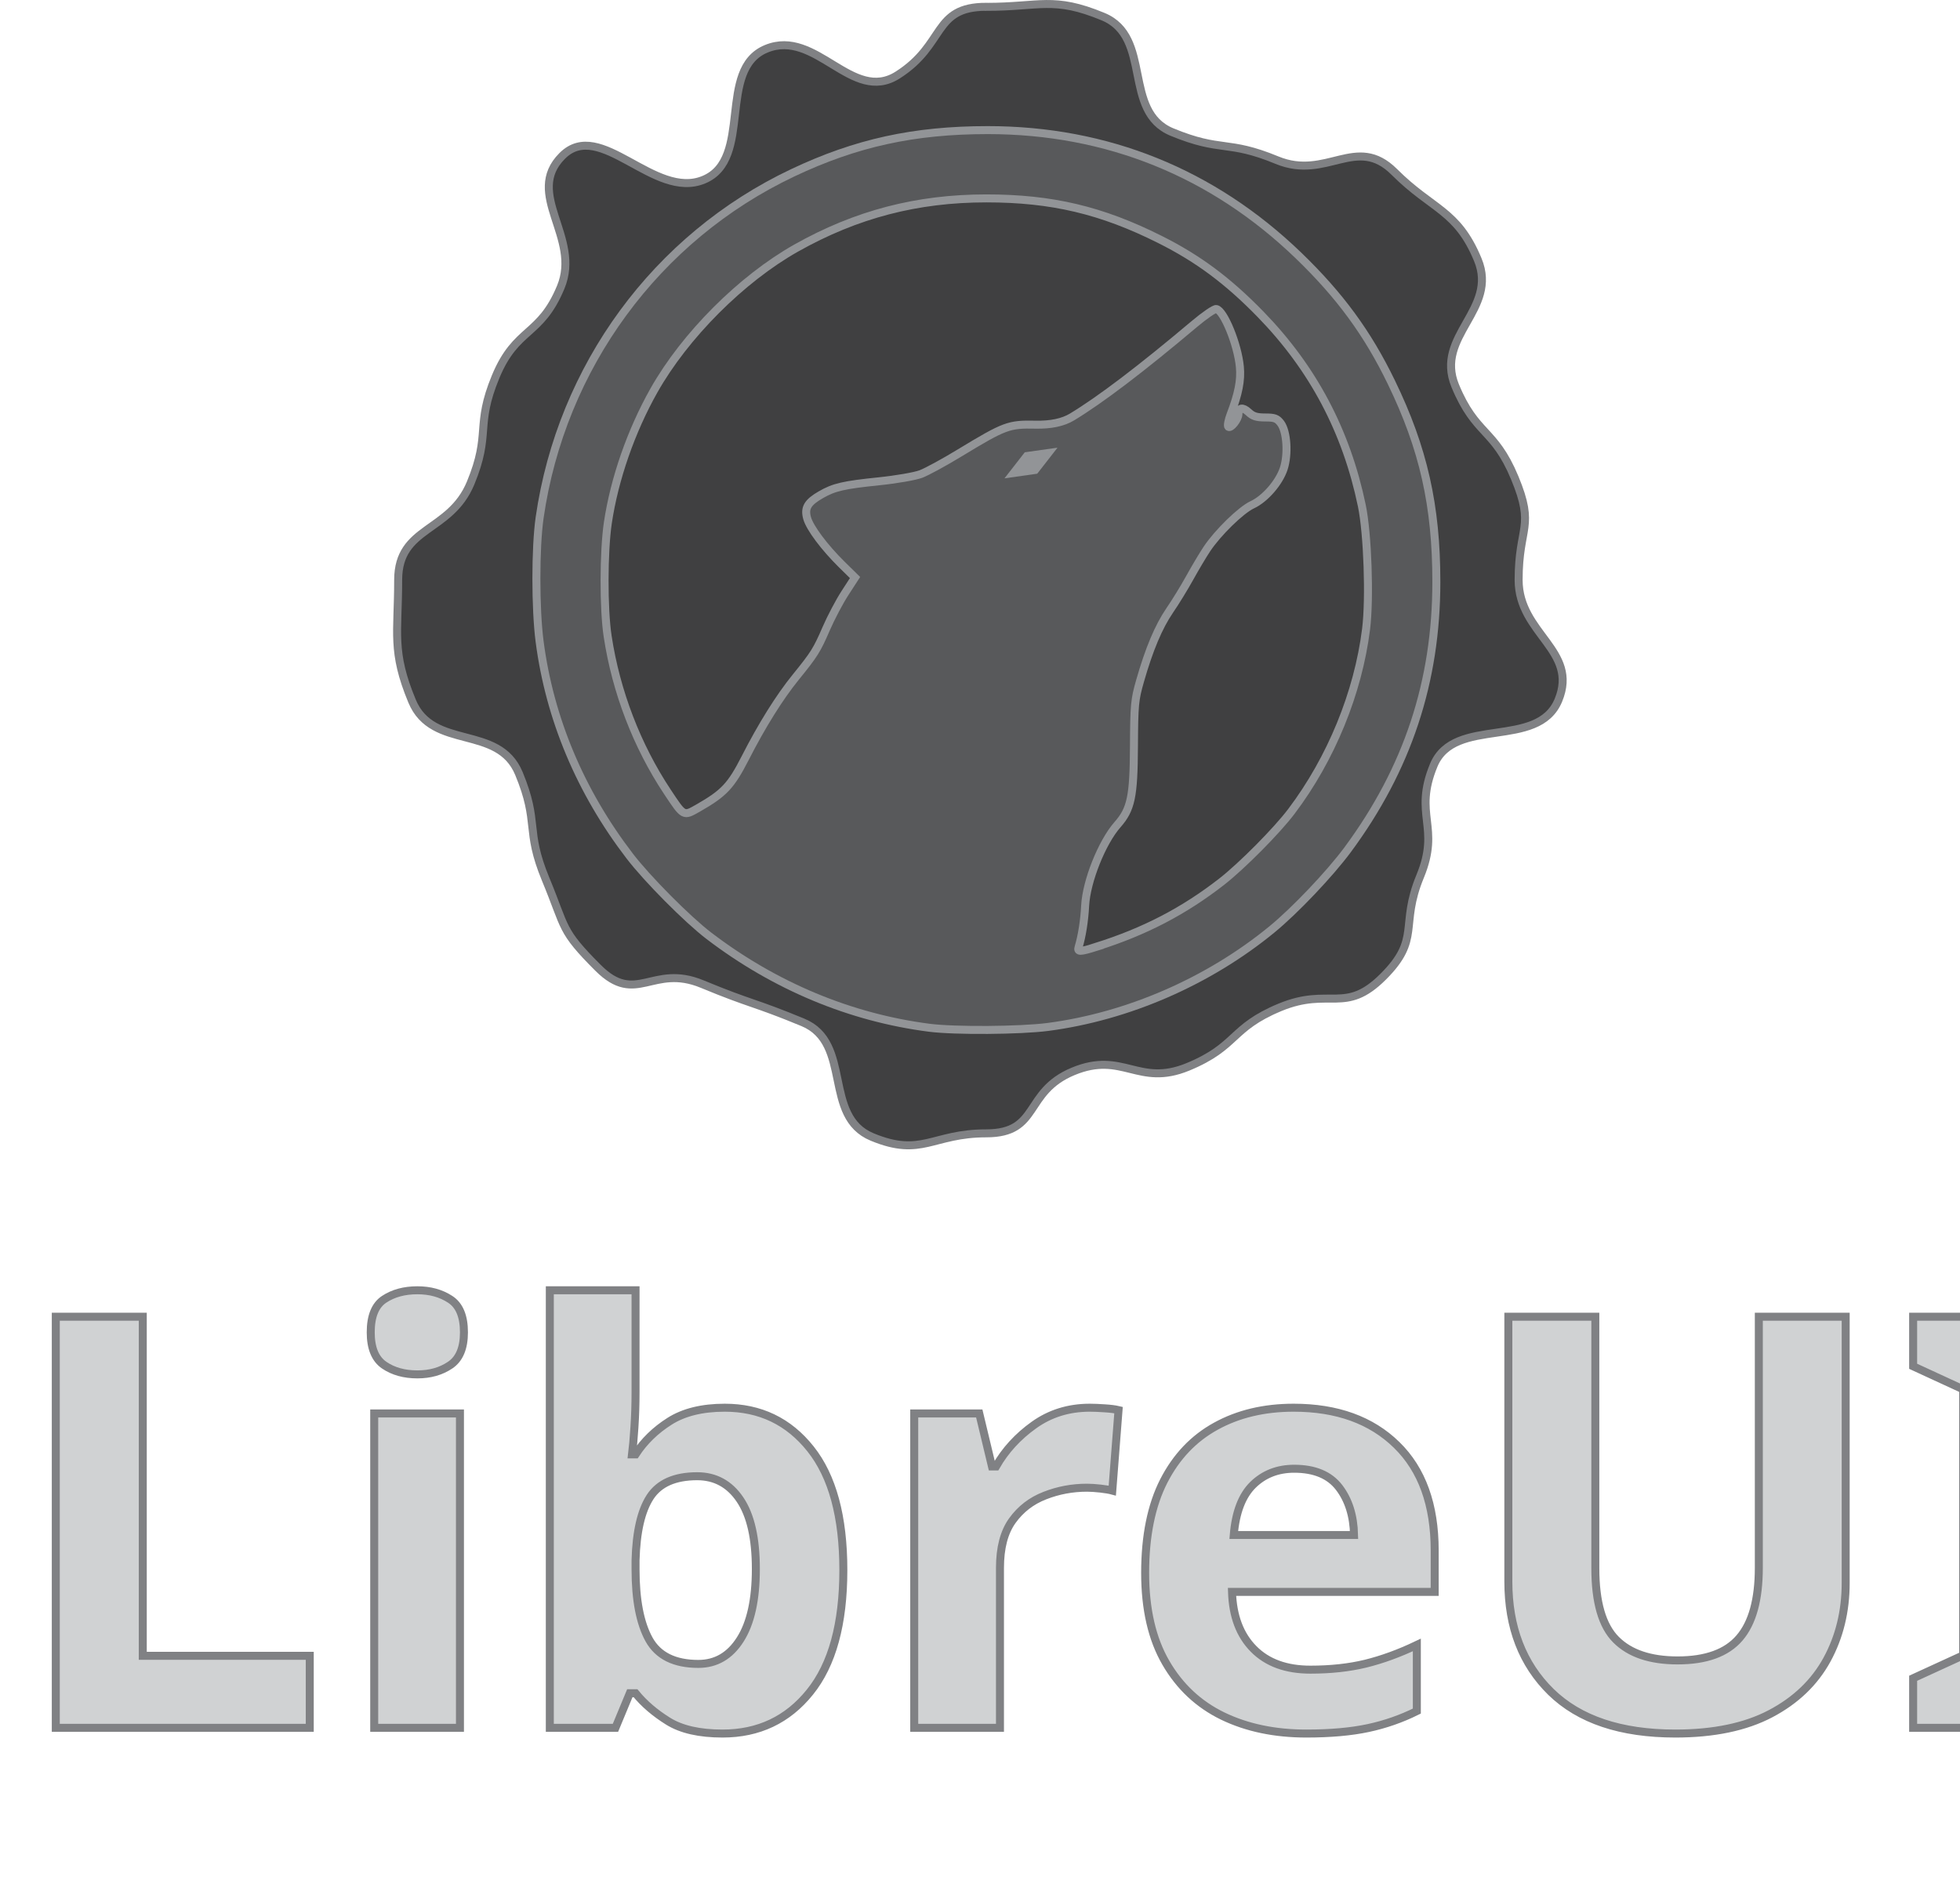
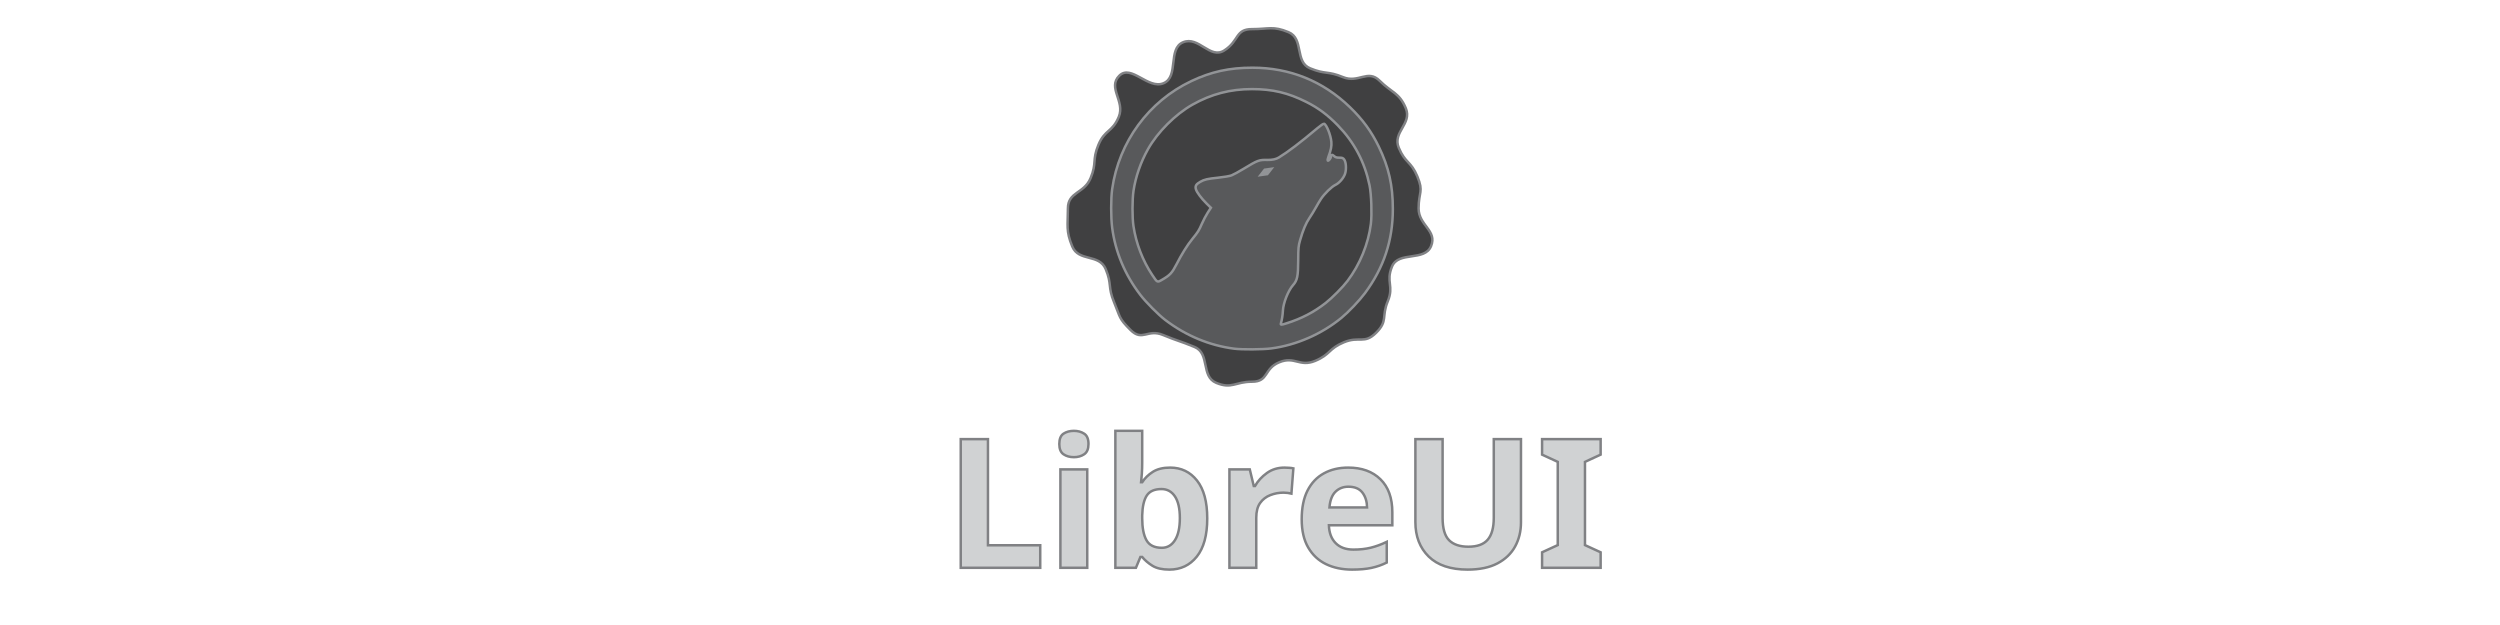
- <svg xmlns="http://www.w3.org/2000/svg" id="a" viewBox="0 0 245.39 236.26">
+ <svg xmlns="http://www.w3.org/2000/svg" id="a" viewBox="0 0 1000 250">
  <defs>
    <style>.f{fill:#404041;}.f,.g,.h{stroke-miterlimit:10;}.f,.h{stroke:#808184;}.i{fill:#929497;}.g{fill:#58595b;stroke:#929497;}.h{fill:#d0d2d3;font-family:TrebuchetMS-Bold, 'Trebuchet MS';font-size:72.08px;font-weight:700;}</style>
  </defs>
  <g id="b">
    <g id="c">
-       <path class="f" d="M123.49.86c6.75,0,8.38-1.36,14.61,1.22,6.24,2.58,2.38,11.87,8.62,14.45,6.24,2.58,6.91.94,13.15,3.52,6.24,2.58,9.93-3.29,14.7,1.48,4.77,4.77,7.87,4.75,10.45,10.99,2.58,6.24-5.41,9.54-2.83,15.78,2.58,6.24,4.86,5.29,7.45,11.52s.49,6.04.49,12.79,7.56,8.82,4.98,15.06c-2.58,6.24-13.03,1.91-15.61,8.14-2.58,6.24.88,7.67-1.7,13.91-2.58,6.24.15,7.8-4.63,12.57-4.77,4.77-6.67,1.25-12.91,3.83-6.24,2.58-5.29,4.87-11.52,7.45-6.24,2.58-8.14-2.02-14.38.57s-4.12,7.76-10.88,7.76-8.05,3.04-14.28.46c-6.24-2.58-2.43-11.76-8.67-14.35-6.24-2.58-6.39-2.22-12.62-4.8s-8.24,2.76-13.02-2.02-3.99-4.89-6.58-11.12c-2.58-6.24-.76-6.99-3.34-13.22s-10.8-2.83-13.38-9.07c-2.59-6.24-1.74-8.43-1.74-15.17s6.49-5.9,9.07-12.13.55-7.08,3.13-13.31,5.58-4.99,8.16-11.23-4.59-11.64.18-16.42,11.49,5.57,17.72,2.98c6.24-2.58,1.58-13.81,7.82-16.39,6.24-2.58,10.75,6.91,16.45,3.29,6.07-3.85,4.35-8.55,11.1-8.55h0Z" />
+       <path class="f" d="M500.8,11.65c6.75,0,8.38-1.36,14.61,1.22,6.24,2.58,2.38,11.87,8.62,14.45,6.24,2.58,6.91.94,13.15,3.52,6.24,2.58,9.93-3.29,14.7,1.48,4.77,4.77,7.87,4.75,10.45,10.99,2.58,6.24-5.41,9.54-2.83,15.78,2.58,6.24,4.86,5.29,7.45,11.52s.49,6.04.49,12.79,7.56,8.82,4.98,15.06c-2.58,6.24-13.03,1.91-15.61,8.14-2.58,6.24.88,7.67-1.7,13.91-2.58,6.24.15,7.8-4.63,12.57-4.77,4.77-6.67,1.25-12.91,3.83-6.24,2.58-5.29,4.87-11.52,7.45-6.24,2.58-8.14-2.02-14.38.57s-4.12,7.76-10.88,7.76-8.05,3.04-14.28.46c-6.24-2.58-2.43-11.76-8.67-14.35-6.24-2.58-6.39-2.22-12.62-4.8s-8.24,2.76-13.02-2.02-3.99-4.89-6.58-11.12c-2.58-6.24-.76-6.99-3.34-13.22s-10.8-2.83-13.38-9.07c-2.59-6.24-1.74-8.43-1.74-15.17s6.49-5.9,9.07-12.13.55-7.08,3.13-13.31,5.58-4.99,8.16-11.23-4.59-11.64.18-16.42,11.49,5.57,17.72,2.98c6.24-2.58,1.58-13.81,7.82-16.39,6.24-2.58,10.75,6.91,16.45,3.29,6.07-3.85,4.35-8.55,11.1-8.55h0Z" />
    </g>
-     <path id="d" class="g" d="M116.35,128.68c-9.88-1.27-19.33-5.21-27.58-11.5-2.69-2.05-7.74-7.13-9.94-10.01-6.17-8.05-10.01-17.19-11.27-26.84-.54-4.13-.54-11.73,0-15.51,2.72-18.89,14.61-35.09,31.68-43.18,7.94-3.76,15.2-5.35,24.43-5.35,14.93,0,28.17,5.35,38.91,15.71,5.17,4.99,8.64,9.72,11.61,15.85,4.02,8.28,5.64,15.48,5.64,24.99,0,12.51-3.61,23.42-11.12,33.57-2.23,3.01-6.59,7.6-9.47,9.96-7.93,6.5-18.03,10.9-28.06,12.21-3.46.45-11.65.51-14.83.1h0ZM137.26,118.54c6.04-1.9,10.96-4.46,15.71-8.16,2.52-1.97,6.89-6.37,8.72-8.8,4.97-6.58,8.34-14.83,9.34-22.8.48-3.83.2-11.95-.53-15.47-1.94-9.33-6.11-17.21-12.68-23.96-4.1-4.21-7.82-6.98-12.62-9.38-7.28-3.65-13.52-5.13-21.71-5.13-8.67,0-16.28,1.98-23.81,6.22-6.85,3.86-13.93,10.95-17.81,17.83-2.86,5.07-4.95,11.08-5.77,16.58-.53,3.6-.55,10.76-.02,14.21,1.05,6.91,3.67,13.73,7.47,19.45,2.07,3.12,2.01,3.09,3.84,2.05,3.27-1.87,4.12-2.78,5.91-6.27,2.08-4.08,4.31-7.65,6.33-10.13,2.32-2.86,2.64-3.37,3.81-6.07.59-1.36,1.64-3.36,2.34-4.44l1.27-1.96-1.65-1.62c-2.18-2.15-4.01-4.59-4.35-5.82-.35-1.27.06-1.97,1.71-2.92,1.66-.96,2.85-1.23,7.29-1.69,2.16-.22,4.51-.63,5.25-.91.74-.28,2.93-1.47,4.88-2.66,5.63-3.41,6.11-3.59,9.48-3.52,1.9.04,3.42-.28,4.55-.96,3.54-2.14,8.63-6,15.32-11.64,1.28-1.08,2.52-1.93,2.75-1.88.95.18,2.69,4.45,2.95,7.24.16,1.69-.17,3.37-1.17,5.98-.27.71-.4,1.4-.28,1.52.29.29,1.27-.94,1.27-1.59,0-.82.54-.91,1.28-.22.54.51,1,.65,2.08.65,1.18,0,1.47.11,1.94.72.78,1.05.96,3.89.37,5.69-.58,1.75-2.34,3.78-3.94,4.52-1.43.67-4.32,3.5-5.68,5.54-.52.78-1.49,2.42-2.16,3.63-.67,1.21-1.79,3.04-2.5,4.07-1.38,2.02-2.57,4.84-3.71,8.83-.67,2.34-.73,2.95-.76,8.18-.03,6.31-.36,7.87-2.07,9.81-1.94,2.21-3.88,7.07-4.04,10.12-.1,1.93-.4,3.81-.82,5.21-.19.61.16.61,2.23-.04h0Z" />
-     <path id="e" class="i" d="M125.76,59.89l2.54-3.26,4.1-.58-2.54,3.26-4.1.58Z" />
+     <path id="d" class="g" d="M493.66,139.47c-9.88-1.27-19.33-5.21-27.58-11.5-2.69-2.05-7.74-7.13-9.94-10.01-6.17-8.05-10.01-17.19-11.27-26.84-.54-4.13-.54-11.73,0-15.51,2.72-18.89,14.61-35.09,31.68-43.18,7.94-3.76,15.2-5.35,24.43-5.35,14.93,0,28.17,5.35,38.91,15.71,5.17,4.99,8.64,9.72,11.61,15.85,4.02,8.28,5.64,15.48,5.64,24.99,0,12.51-3.61,23.42-11.12,33.57-2.23,3.01-6.59,7.6-9.47,9.96-7.93,6.5-18.03,10.9-28.06,12.21-3.46.45-11.65.51-14.83.1h0ZM514.57,129.34c6.04-1.9,10.96-4.46,15.71-8.16,2.52-1.97,6.89-6.37,8.72-8.8,4.97-6.58,8.34-14.83,9.34-22.8.48-3.83.2-11.95-.53-15.47-1.94-9.33-6.11-17.21-12.68-23.96-4.1-4.21-7.82-6.98-12.62-9.38-7.28-3.65-13.52-5.13-21.71-5.13-8.67,0-16.28,1.98-23.81,6.22-6.85,3.86-13.93,10.95-17.81,17.83-2.86,5.07-4.95,11.08-5.77,16.58-.53,3.6-.55,10.76-.02,14.21,1.05,6.91,3.67,13.73,7.47,19.45,2.07,3.12,2.01,3.09,3.84,2.05,3.27-1.87,4.12-2.78,5.91-6.27,2.08-4.08,4.31-7.65,6.33-10.13,2.32-2.86,2.64-3.37,3.81-6.07.59-1.36,1.64-3.36,2.34-4.44l1.27-1.96-1.65-1.62c-2.18-2.15-4.01-4.59-4.35-5.82-.35-1.27.06-1.97,1.71-2.92,1.66-.96,2.85-1.23,7.29-1.69,2.16-.22,4.51-.63,5.25-.91.74-.28,2.93-1.47,4.88-2.66,5.63-3.41,6.11-3.59,9.48-3.52,1.9.04,3.42-.28,4.55-.96,3.54-2.14,8.63-6,15.32-11.64,1.28-1.08,2.52-1.93,2.75-1.88.95.18,2.69,4.45,2.95,7.24.16,1.69-.17,3.37-1.17,5.98-.27.71-.4,1.4-.28,1.52.29.29,1.27-.94,1.27-1.59,0-.82.54-.91,1.28-.22.54.51,1,.65,2.08.65,1.18,0,1.47.11,1.94.72.78,1.05.96,3.89.37,5.69-.58,1.75-2.34,3.78-3.94,4.52-1.43.67-4.32,3.5-5.68,5.54-.52.78-1.49,2.42-2.16,3.63-.67,1.21-1.79,3.04-2.5,4.07-1.38,2.02-2.57,4.84-3.71,8.83-.67,2.34-.73,2.95-.76,8.18-.03,6.31-.36,7.87-2.07,9.81-1.94,2.21-3.88,7.07-4.04,10.12-.1,1.93-.4,3.81-.82,5.21-.19.61.16.61,2.23-.04h0Z" />
+     <path id="e" class="i" d="M503.07,70.69l2.54-3.26,4.1-.58-2.54,3.26-4.1.58Z" />
  </g>
-   <text class="h" transform="translate(.5 216.33)">
+   <text class="h" transform="translate(377.81 227.12)">
    <tspan x="0" y="0">LibreUI</tspan>
  </text>
</svg>
